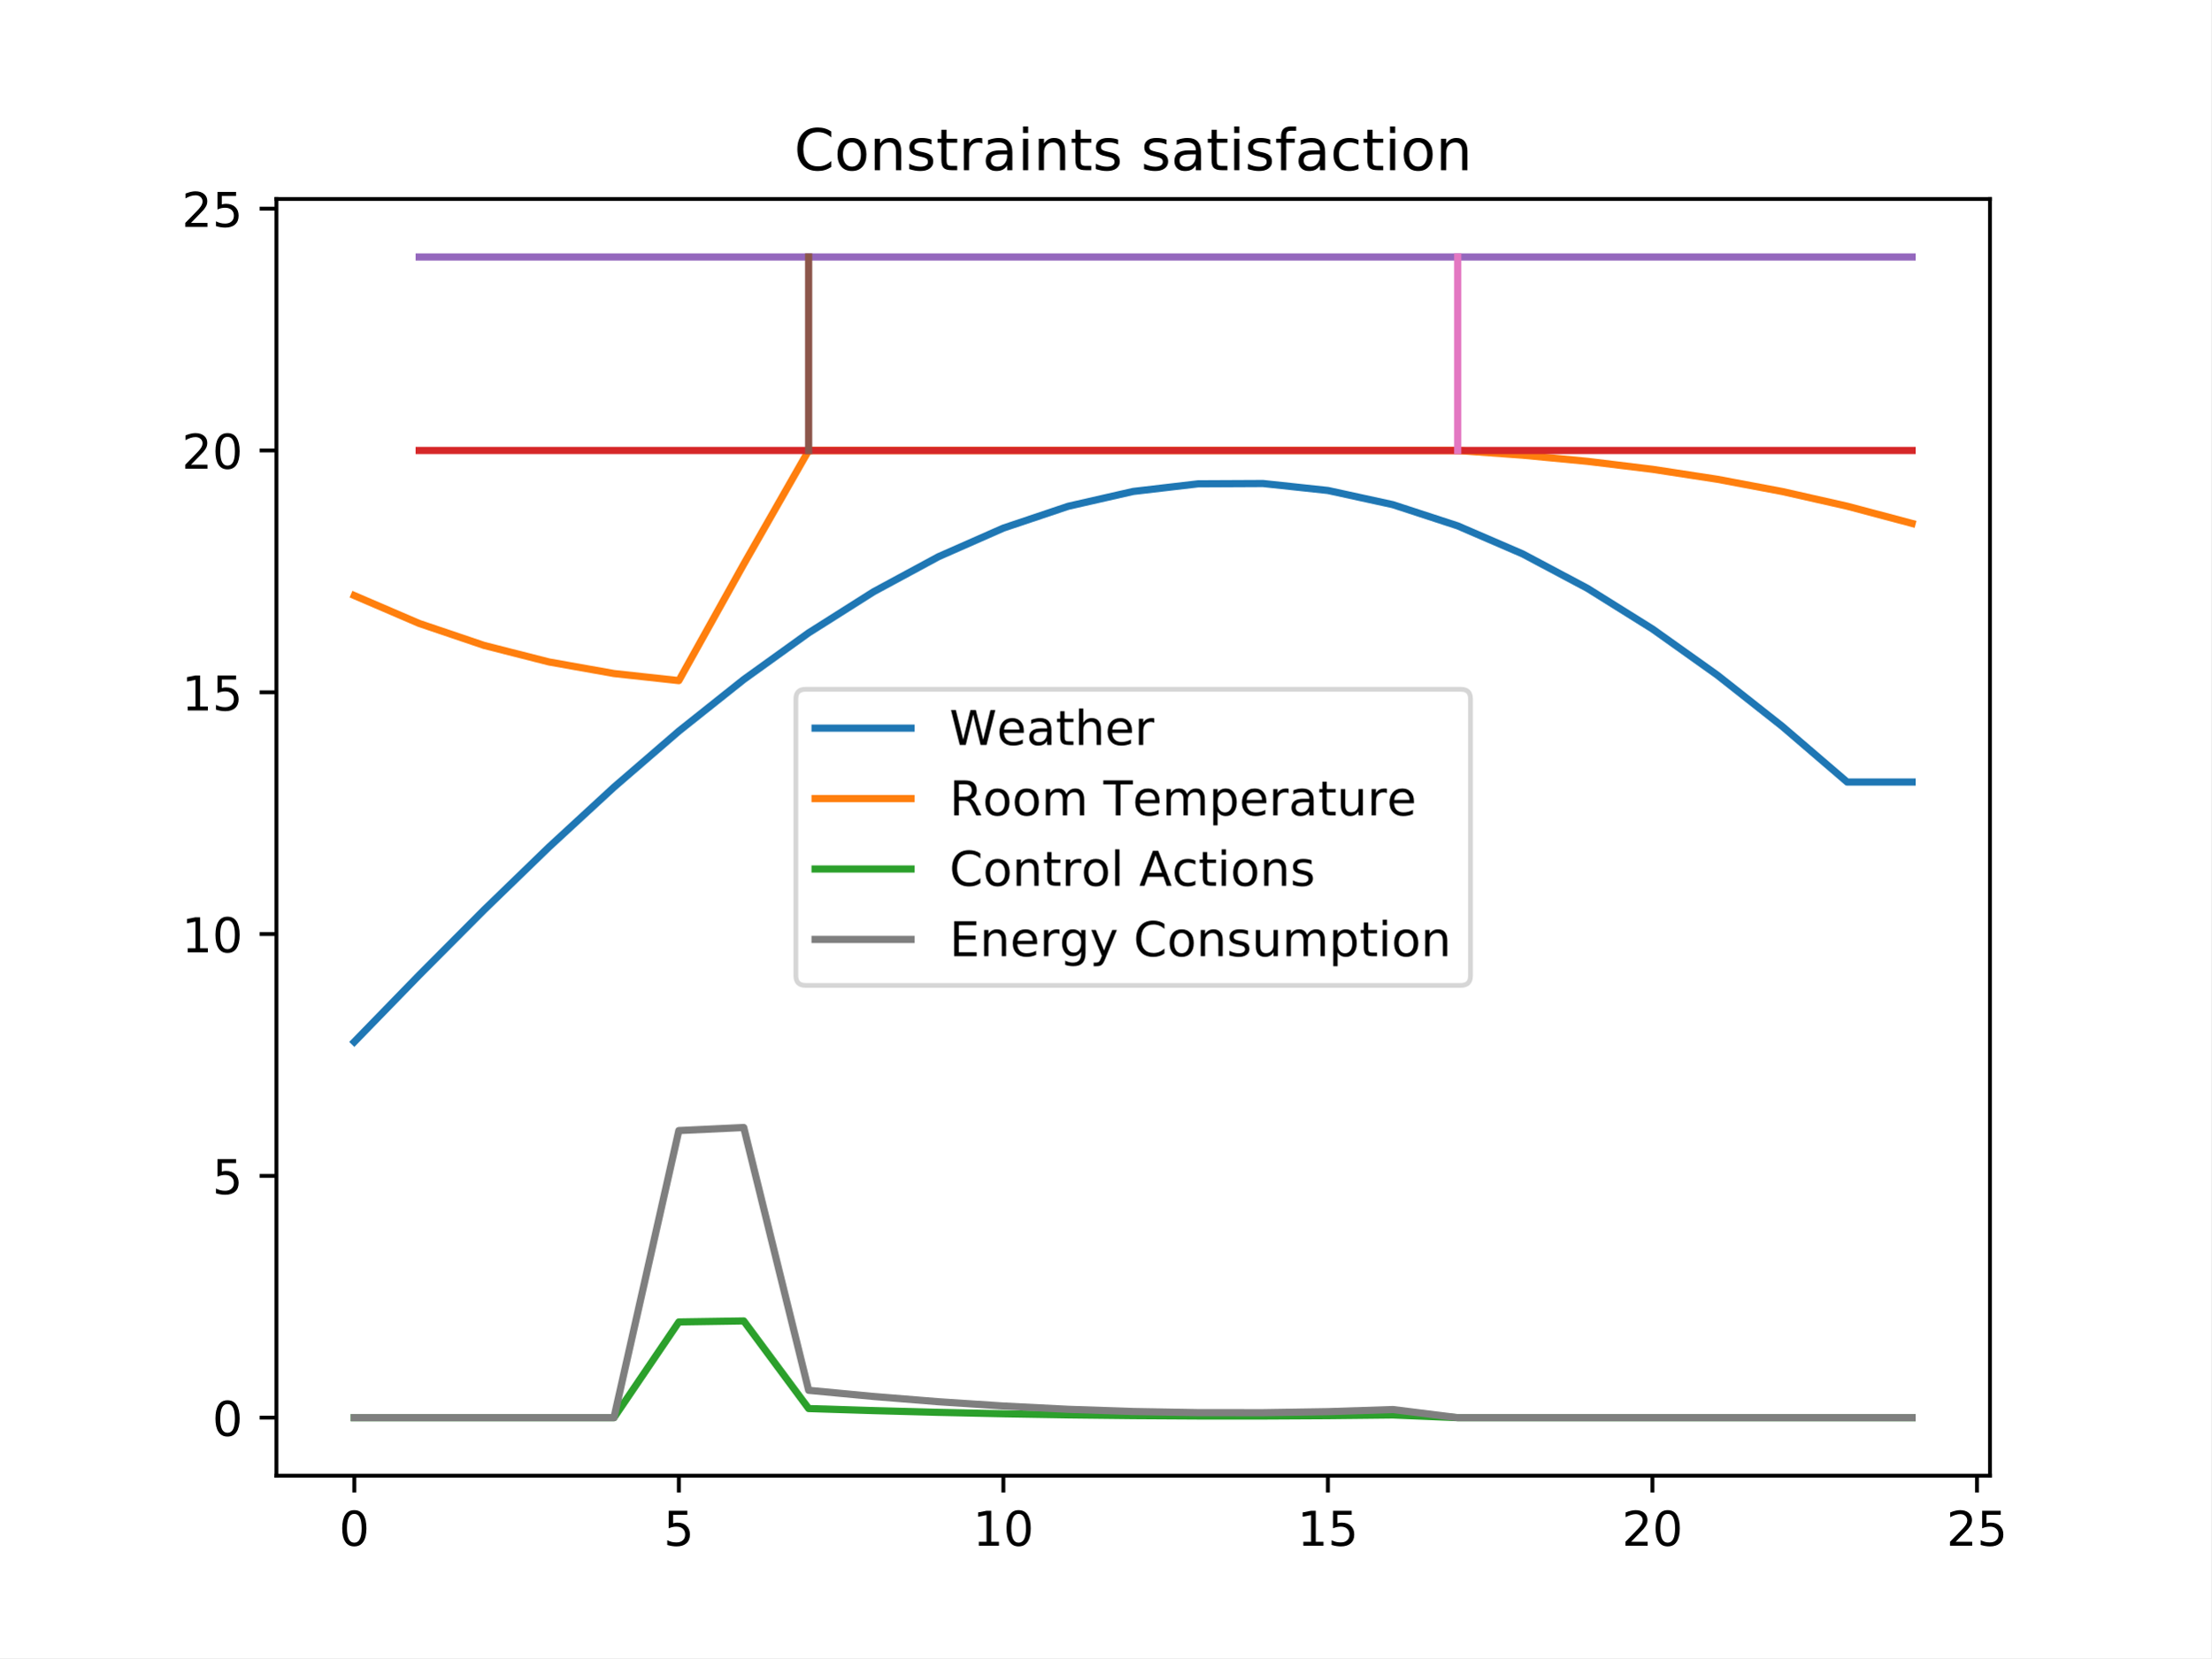
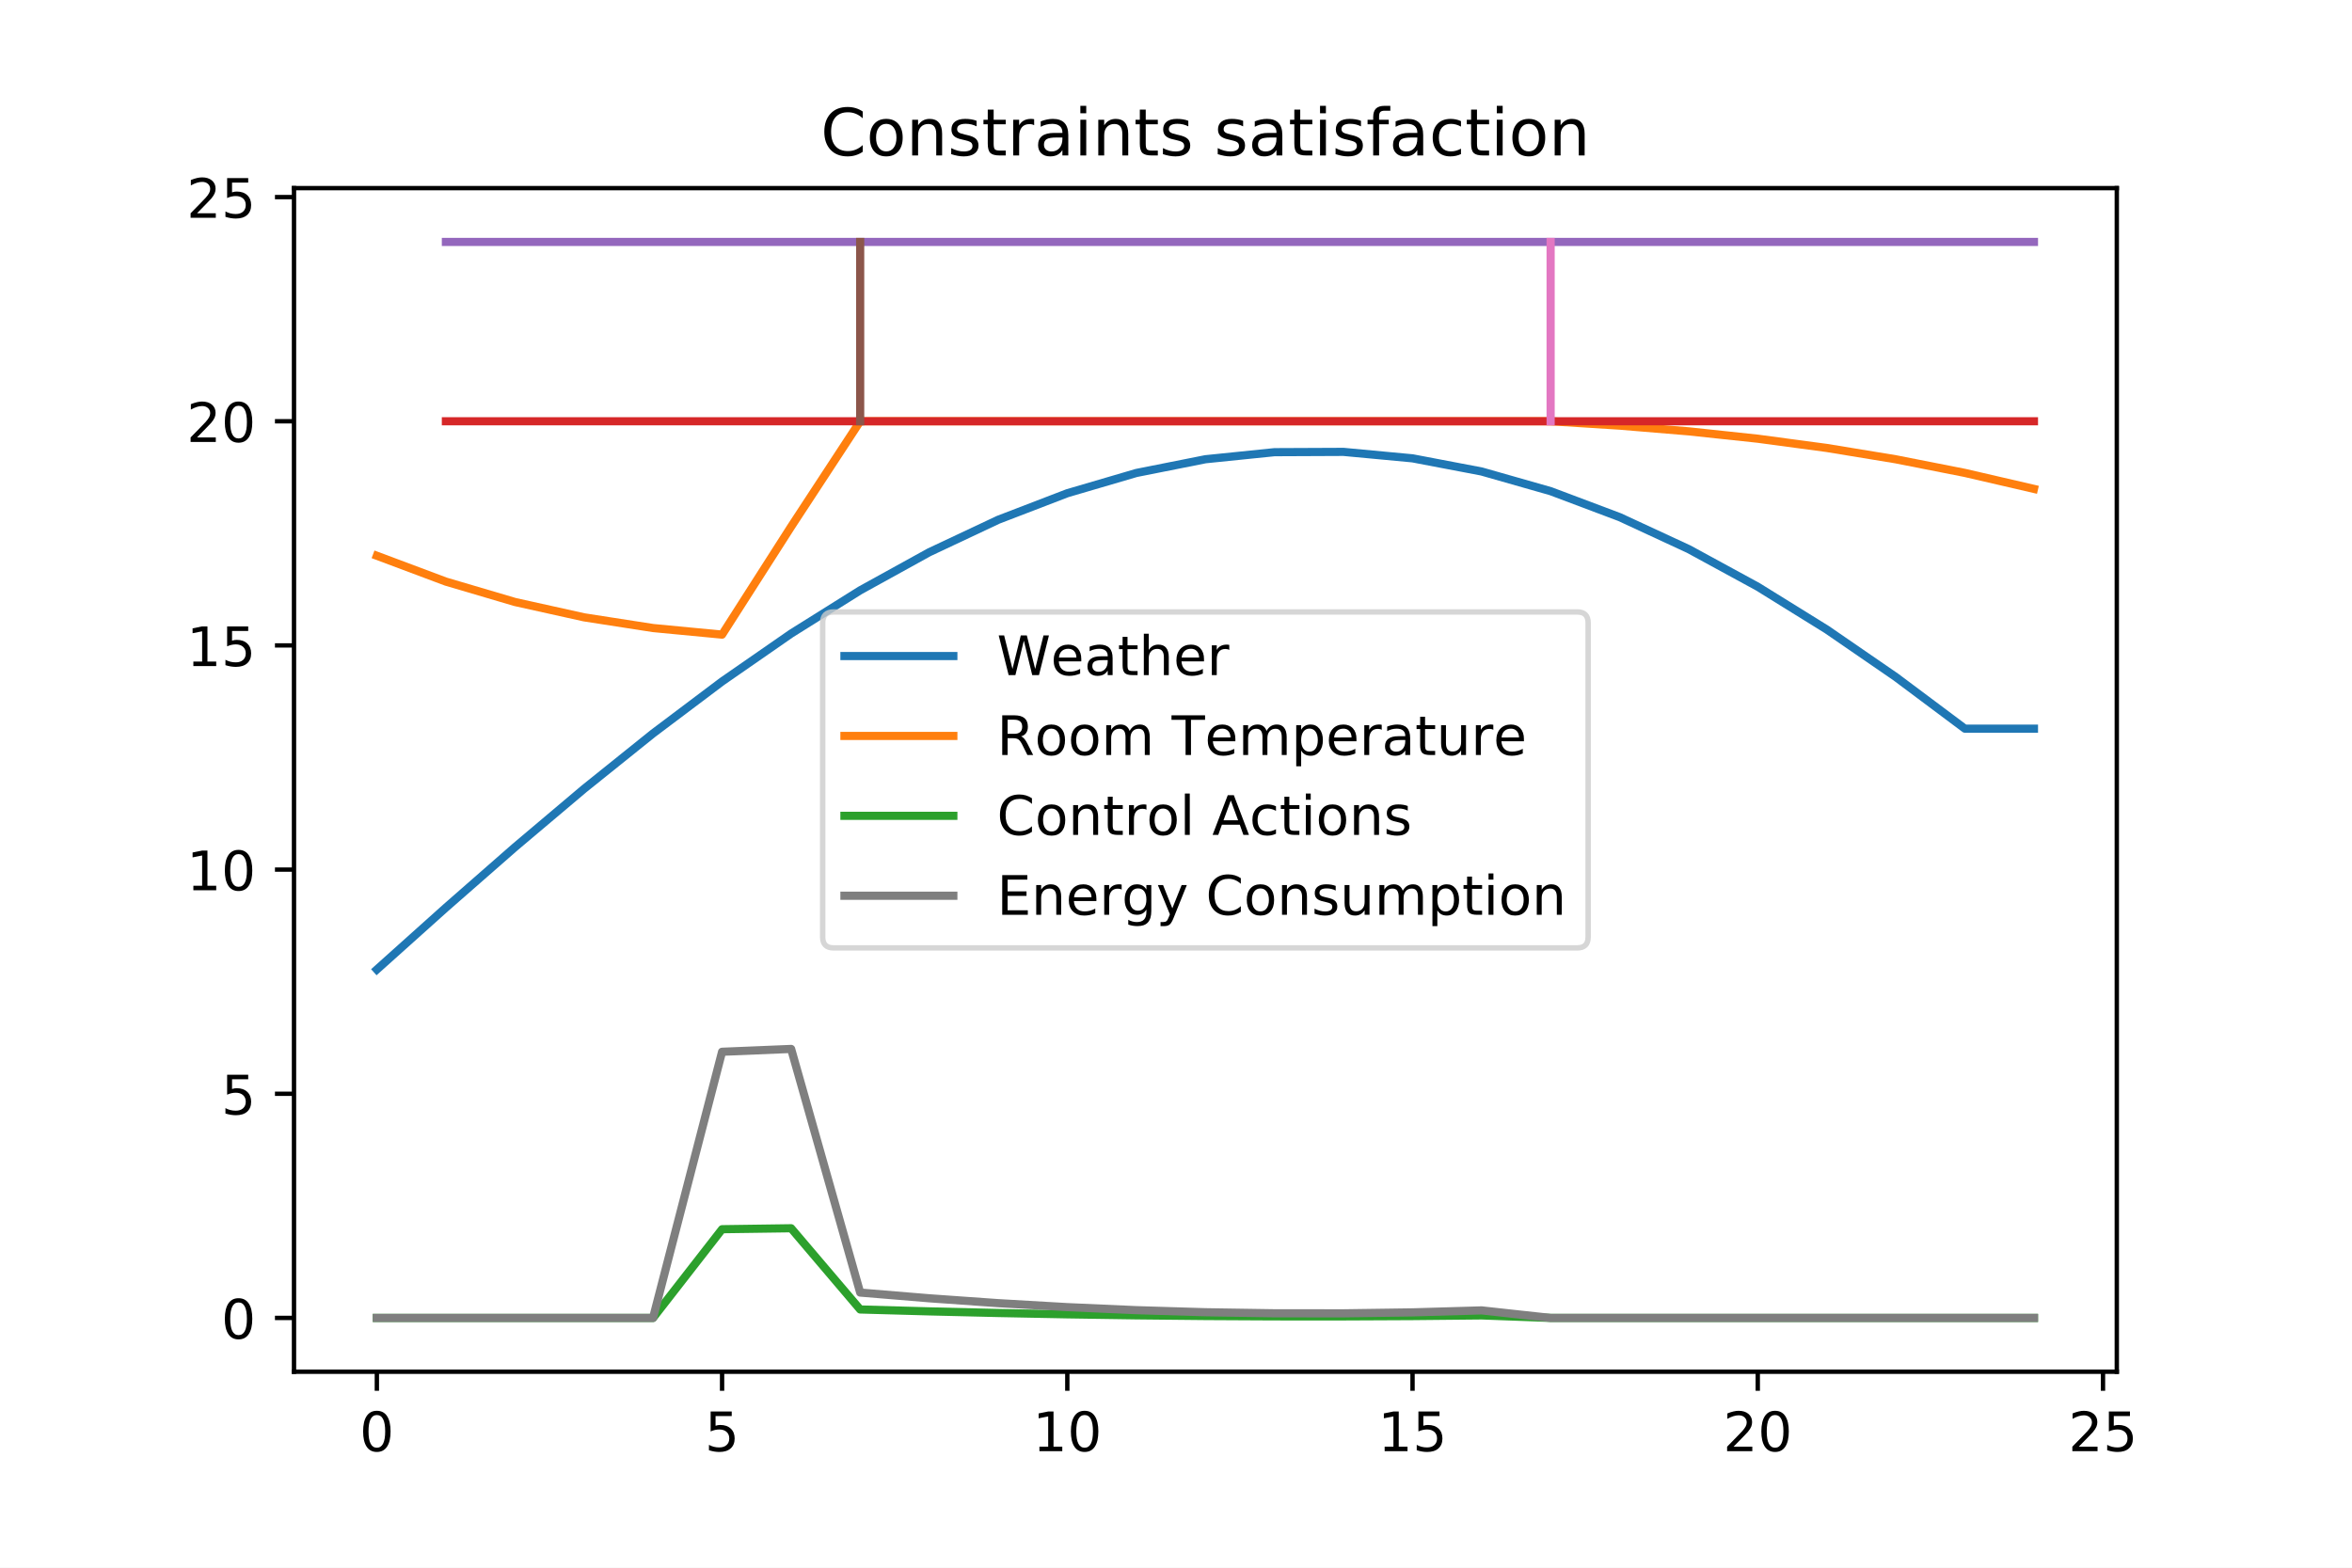
- <svg xmlns="http://www.w3.org/2000/svg" xmlns:xlink="http://www.w3.org/1999/xlink" height="345.6pt" version="1.1" viewBox="0 0 460.8 345.6" width="460.8pt">
+ <svg xmlns="http://www.w3.org/2000/svg" xmlns:xlink="http://www.w3.org/1999/xlink" height="288pt" version="1.1" viewBox="0 0 432 288" width="432pt">
  <defs>
    <style type="text/css">
*{stroke-linecap:butt;stroke-linejoin:round;}
  </style>
  </defs>
  <g id="figure_1">
    <g id="patch_1">
-       <path d="M 0 345.6  L 460.8 345.6  L 460.8 0  L 0 0  z " style="fill:#ffffff;" />
+       <path d="M 0 288  L 432 288  L 432 0  L 0 0  z " style="fill:#ffffff;" />
    </g>
    <g id="axes_1">
      <g id="patch_2">
-         <path d="M 57.6 307.584  L 414.72 307.584  L 414.72 41.472  L 57.6 41.472  z " style="fill:#ffffff;" />
+         <path d="M 54 252  L 388.8 252  L 388.8 34.56  L 54 34.56  z " style="fill:#ffffff;" />
      </g>
      <g id="matplotlib.axis_1">
        <g id="xtick_1">
          <g id="line2d_1">
            <defs>
-               <path d="M 0 0  L 0 3.5  " id="m9794a0716a" style="stroke:#000000;stroke-width:0.8;" />
-             </defs>
-             <g>
-               <use style="stroke:#000000;stroke-width:0.8;" x="73.833" xlink:href="#m9794a0716a" y="307.584" />
+               <path d="M 0 0  L 0 3.5  " id="meb1f74ac2b" style="stroke:#000000;stroke-width:0.8;" />
+             </defs>
+             <g>
+               <use style="stroke:#000000;stroke-width:0.8;" x="69.218" xlink:href="#meb1f74ac2b" y="252" />
            </g>
          </g>
          <g id="text_1">
            <defs>
              <path d="M 31.781 66.406  Q 24.172 66.406 20.328 58.906  Q 16.5 51.422 16.5 36.375  Q 16.5 21.391 20.328 13.891  Q 24.172 6.391 31.781 6.391  Q 39.453 6.391 43.281 13.891  Q 47.125 21.391 47.125 36.375  Q 47.125 51.422 43.281 58.906  Q 39.453 66.406 31.781 66.406  z M 31.781 74.219  Q 44.047 74.219 50.516 64.516  Q 56.984 54.828 56.984 36.375  Q 56.984 17.969 50.516 8.266  Q 44.047 -1.422 31.781 -1.422  Q 19.531 -1.422 13.062 8.266  Q 6.594 17.969 6.594 36.375  Q 6.594 54.828 13.062 64.516  Q 19.531 74.219 31.781 74.219  z " id="DejaVuSans-30" />
            </defs>
-             <g transform="translate(70.65148 322.1824)scale(0.1 -0.1)">
+             <g transform="translate(66.03693 266.5984)scale(0.1 -0.1)">
              <use xlink:href="#DejaVuSans-30" />
            </g>
          </g>
        </g>
        <g id="xtick_2">
          <g id="line2d_2">
            <g>
-               <use style="stroke:#000000;stroke-width:0.8;" x="141.469" xlink:href="#m9794a0716a" y="307.584" />
+               <use style="stroke:#000000;stroke-width:0.8;" x="132.627" xlink:href="#meb1f74ac2b" y="252" />
            </g>
          </g>
          <g id="text_2">
            <defs>
              <path d="M 10.797 72.906  L 49.516 72.906  L 49.516 64.594  L 19.828 64.594  L 19.828 46.734  Q 21.969 47.469 24.109 47.828  Q 26.266 48.188 28.422 48.188  Q 40.625 48.188 47.75 41.5  Q 54.891 34.812 54.891 23.391  Q 54.891 11.625 47.562 5.094  Q 40.234 -1.422 26.906 -1.422  Q 22.312 -1.422 17.547 -0.641  Q 12.797 0.141 7.719 1.703  L 7.719 11.625  Q 12.109 9.234 16.797 8.062  Q 21.484 6.891 26.703 6.891  Q 35.156 6.891 40.078 11.328  Q 45.016 15.766 45.016 23.391  Q 45.016 31 40.078 35.438  Q 35.156 39.891 26.703 39.891  Q 22.75 39.891 18.812 39.016  Q 14.891 38.141 10.797 36.281  z " id="DejaVuSans-35" />
            </defs>
-             <g transform="translate(138.2878 322.1824)scale(0.1 -0.1)">
+             <g transform="translate(129.446 266.5984)scale(0.1 -0.1)">
              <use xlink:href="#DejaVuSans-35" />
            </g>
          </g>
        </g>
        <g id="xtick_3">
          <g id="line2d_3">
            <g>
-               <use style="stroke:#000000;stroke-width:0.8;" x="209.105" xlink:href="#m9794a0716a" y="307.584" />
+               <use style="stroke:#000000;stroke-width:0.8;" x="196.036" xlink:href="#meb1f74ac2b" y="252" />
            </g>
          </g>
          <g id="text_3">
            <defs>
              <path d="M 12.406 8.297  L 28.516 8.297  L 28.516 63.922  L 10.984 60.406  L 10.984 69.391  L 28.422 72.906  L 38.281 72.906  L 38.281 8.297  L 54.391 8.297  L 54.391 0  L 12.406 0  z " id="DejaVuSans-31" />
            </defs>
-             <g transform="translate(202.743 322.1824)scale(0.1 -0.1)">
+             <g transform="translate(189.6739 266.5984)scale(0.1 -0.1)">
              <use xlink:href="#DejaVuSans-31" />
              <use x="63.623" xlink:href="#DejaVuSans-30" />
            </g>
          </g>
        </g>
        <g id="xtick_4">
          <g id="line2d_4">
            <g>
-               <use style="stroke:#000000;stroke-width:0.8;" x="276.742" xlink:href="#m9794a0716a" y="307.584" />
+               <use style="stroke:#000000;stroke-width:0.8;" x="259.445" xlink:href="#meb1f74ac2b" y="252" />
            </g>
          </g>
          <g id="text_4">
-             <g transform="translate(270.3793 322.1824)scale(0.1 -0.1)">
+             <g transform="translate(253.083 266.5984)scale(0.1 -0.1)">
              <use xlink:href="#DejaVuSans-31" />
              <use x="63.623" xlink:href="#DejaVuSans-35" />
            </g>
          </g>
        </g>
        <g id="xtick_5">
          <g id="line2d_5">
            <g>
-               <use style="stroke:#000000;stroke-width:0.8;" x="344.378" xlink:href="#m9794a0716a" y="307.584" />
+               <use style="stroke:#000000;stroke-width:0.8;" x="322.855" xlink:href="#meb1f74ac2b" y="252" />
            </g>
          </g>
          <g id="text_5">
            <defs>
              <path d="M 19.188 8.297  L 53.609 8.297  L 53.609 0  L 7.328 0  L 7.328 8.297  Q 12.938 14.109 22.625 23.891  Q 32.328 33.688 34.812 36.531  Q 39.547 41.844 41.422 45.531  Q 43.312 49.219 43.312 52.781  Q 43.312 58.594 39.234 62.25  Q 35.156 65.922 28.609 65.922  Q 23.969 65.922 18.812 64.312  Q 13.672 62.703 7.812 59.422  L 7.812 69.391  Q 13.766 71.781 18.938 73  Q 24.125 74.219 28.422 74.219  Q 39.75 74.219 46.484 68.547  Q 53.219 62.891 53.219 53.422  Q 53.219 48.922 51.531 44.891  Q 49.859 40.875 45.406 35.406  Q 44.188 33.984 37.641 27.219  Q 31.109 20.453 19.188 8.297  z " id="DejaVuSans-32" />
            </defs>
-             <g transform="translate(338.0157 322.1824)scale(0.1 -0.1)">
+             <g transform="translate(316.492 266.5984)scale(0.1 -0.1)">
              <use xlink:href="#DejaVuSans-32" />
              <use x="63.623" xlink:href="#DejaVuSans-30" />
            </g>
          </g>
        </g>
        <g id="xtick_6">
          <g id="line2d_6">
            <g>
-               <use style="stroke:#000000;stroke-width:0.8;" x="412.015" xlink:href="#m9794a0716a" y="307.584" />
+               <use style="stroke:#000000;stroke-width:0.8;" x="386.264" xlink:href="#meb1f74ac2b" y="252" />
            </g>
          </g>
          <g id="text_6">
-             <g transform="translate(405.652 322.1824)scale(0.1 -0.1)">
+             <g transform="translate(379.9011 266.5984)scale(0.1 -0.1)">
              <use xlink:href="#DejaVuSans-32" />
              <use x="63.623" xlink:href="#DejaVuSans-35" />
            </g>
          </g>
        </g>
      </g>
      <g id="matplotlib.axis_2">
        <g id="ytick_1">
          <g id="line2d_7">
            <defs>
-               <path d="M 0 0  L -3.5 0  " id="mfa81331c31" style="stroke:#000000;stroke-width:0.8;" />
-             </defs>
-             <g>
-               <use style="stroke:#000000;stroke-width:0.8;" x="57.6" xlink:href="#mfa81331c31" y="295.488" />
+               <path d="M 0 0  L -3.5 0  " id="mb7db3d2cb9" style="stroke:#000000;stroke-width:0.8;" />
+             </defs>
+             <g>
+               <use style="stroke:#000000;stroke-width:0.8;" x="54" xlink:href="#mb7db3d2cb9" y="242.116" />
            </g>
          </g>
          <g id="text_7">
-             <g transform="translate(44.2375 299.2872)scale(0.1 -0.1)">
+             <g transform="translate(40.6375 245.9156)scale(0.1 -0.1)">
              <use xlink:href="#DejaVuSans-30" />
            </g>
          </g>
        </g>
        <g id="ytick_2">
          <g id="line2d_8">
            <g>
-               <use style="stroke:#000000;stroke-width:0.8;" x="57.6" xlink:href="#mfa81331c31" y="245.088" />
+               <use style="stroke:#000000;stroke-width:0.8;" x="54" xlink:href="#mb7db3d2cb9" y="200.935" />
            </g>
          </g>
          <g id="text_8">
-             <g transform="translate(44.2375 248.8872)scale(0.1 -0.1)">
+             <g transform="translate(40.6375 204.7338)scale(0.1 -0.1)">
              <use xlink:href="#DejaVuSans-35" />
            </g>
          </g>
        </g>
        <g id="ytick_3">
          <g id="line2d_9">
            <g>
-               <use style="stroke:#000000;stroke-width:0.8;" x="57.6" xlink:href="#mfa81331c31" y="194.688" />
+               <use style="stroke:#000000;stroke-width:0.8;" x="54" xlink:href="#mb7db3d2cb9" y="159.753" />
            </g>
          </g>
          <g id="text_9">
-             <g transform="translate(37.875 198.4872)scale(0.1 -0.1)">
+             <g transform="translate(34.275 163.5519)scale(0.1 -0.1)">
              <use xlink:href="#DejaVuSans-31" />
              <use x="63.623" xlink:href="#DejaVuSans-30" />
            </g>
          </g>
        </g>
        <g id="ytick_4">
          <g id="line2d_10">
            <g>
-               <use style="stroke:#000000;stroke-width:0.8;" x="57.6" xlink:href="#mfa81331c31" y="144.288" />
+               <use style="stroke:#000000;stroke-width:0.8;" x="54" xlink:href="#mb7db3d2cb9" y="118.571" />
            </g>
          </g>
          <g id="text_10">
-             <g transform="translate(37.875 148.0872)scale(0.1 -0.1)">
+             <g transform="translate(34.275 122.3701)scale(0.1 -0.1)">
              <use xlink:href="#DejaVuSans-31" />
              <use x="63.623" xlink:href="#DejaVuSans-35" />
            </g>
          </g>
        </g>
        <g id="ytick_5">
          <g id="line2d_11">
            <g>
-               <use style="stroke:#000000;stroke-width:0.8;" x="57.6" xlink:href="#mfa81331c31" y="93.888" />
+               <use style="stroke:#000000;stroke-width:0.8;" x="54" xlink:href="#mb7db3d2cb9" y="77.389" />
            </g>
          </g>
          <g id="text_11">
-             <g transform="translate(37.875 97.68722)scale(0.1 -0.1)">
+             <g transform="translate(34.275 81.18831)scale(0.1 -0.1)">
              <use xlink:href="#DejaVuSans-32" />
              <use x="63.623" xlink:href="#DejaVuSans-30" />
            </g>
          </g>
        </g>
        <g id="ytick_6">
          <g id="line2d_12">
            <g>
-               <use style="stroke:#000000;stroke-width:0.8;" x="57.6" xlink:href="#mfa81331c31" y="43.488" />
+               <use style="stroke:#000000;stroke-width:0.8;" x="54" xlink:href="#mb7db3d2cb9" y="36.207" />
            </g>
          </g>
          <g id="text_12">
-             <g transform="translate(37.875 47.28722)scale(0.1 -0.1)">
+             <g transform="translate(34.275 40.00649)scale(0.1 -0.1)">
              <use xlink:href="#DejaVuSans-32" />
              <use x="63.623" xlink:href="#DejaVuSans-35" />
            </g>
          </g>
        </g>
      </g>
      <g id="line2d_13">
-         <path clip-path="url(#pb6dc1e7ce2)" d="M 73.833 217.153  L 87.36 203.238  L 100.887 189.649  L 114.415 176.544  L 127.942 164.077  L 141.469 152.392  L 154.996 141.626  L 168.524 131.904  L 182.051 123.34  L 195.578 116.033  L 209.105 110.068  L 222.633 105.515  L 236.16 102.427  L 249.687 100.84  L 263.215 100.773  L 276.742 102.225  L 290.269 105.181  L 303.796 109.606  L 317.324 115.448  L 330.851 122.639  L 344.378 131.095  L 357.905 140.719  L 371.433 151.397  L 384.96 163.005  L 398.487 163.005  " style="fill:none;stroke:#1f77b4;stroke-linecap:square;stroke-width:1.5;" />
+         <path clip-path="url(#p8eaee94bfe)" d="M 69.218 178.109  L 81.9 166.739  L 94.582 155.635  L 107.264 144.927  L 119.945 134.74  L 132.627 125.193  L 145.309 116.396  L 157.991 108.452  L 170.673 101.454  L 183.355 95.484  L 196.036 90.61  L 208.718 86.89  L 221.4 84.367  L 234.082 83.07  L 246.764 83.014  L 259.445 84.201  L 272.127 86.617  L 284.809 90.232  L 297.491 95.005  L 310.173 100.881  L 322.855 107.791  L 335.536 115.655  L 348.218 124.38  L 360.9 133.865  L 373.582 133.865  " style="fill:none;stroke:#1f77b4;stroke-linecap:square;stroke-width:1.5;" />
      </g>
      <g id="line2d_14">
-         <path clip-path="url(#pb6dc1e7ce2)" d="M 73.833 124.128  L 87.36 129.942  L 100.887 134.523  L 114.415 137.968  L 127.942 140.379  L 141.469 141.86  L 154.996 117.585  L 168.524 93.888  L 182.051 93.888  L 195.578 93.888  L 209.105 93.888  L 222.633 93.888  L 236.16 93.888  L 249.687 93.888  L 263.215 93.888  L 276.742 93.888  L 290.269 93.888  L 303.796 93.888  L 317.324 94.87  L 330.851 96.156  L 344.378 97.812  L 357.905 99.892  L 371.433 102.443  L 384.96 105.503  L 398.487 109.097  " style="fill:none;stroke:#ff7f0e;stroke-linecap:square;stroke-width:1.5;" />
+         <path clip-path="url(#p8eaee94bfe)" d="M 69.218 102.098  L 81.9 106.849  L 94.582 110.592  L 107.264 113.407  L 119.945 115.377  L 132.627 116.587  L 145.309 96.752  L 157.991 77.389  L 170.673 77.389  L 183.355 77.389  L 196.036 77.389  L 208.718 77.389  L 221.4 77.389  L 234.082 77.389  L 246.764 77.389  L 259.445 77.389  L 272.127 77.389  L 284.809 77.389  L 297.491 78.192  L 310.173 79.243  L 322.855 80.595  L 335.536 82.295  L 348.218 84.38  L 360.9 86.88  L 373.582 89.816  " style="fill:none;stroke:#ff7f0e;stroke-linecap:square;stroke-width:1.5;" />
      </g>
      <g id="line2d_15">
-         <path clip-path="url(#pb6dc1e7ce2)" d="M 73.833 295.488  L 87.36 295.488  L 100.887 295.488  L 114.415 295.488  L 127.942 295.488  L 141.469 275.541  L 154.996 275.328  L 168.524 293.587  L 182.051 294.015  L 195.578 294.381  L 209.105 294.679  L 222.633 294.907  L 236.16 295.061  L 249.687 295.14  L 263.215 295.144  L 276.742 295.071  L 290.269 294.923  L 303.796 295.488  L 317.324 295.488  L 330.851 295.488  L 344.378 295.488  L 357.905 295.488  L 371.433 295.488  L 384.96 295.488  L 398.487 295.488  " style="fill:none;stroke:#2ca02c;stroke-linecap:square;stroke-width:1.5;" />
+         <path clip-path="url(#p8eaee94bfe)" d="M 69.218 242.116  L 81.9 242.116  L 94.582 242.116  L 107.264 242.116  L 119.945 242.116  L 132.627 225.818  L 145.309 225.644  L 157.991 240.563  L 170.673 240.913  L 183.355 241.212  L 196.036 241.455  L 208.718 241.641  L 221.4 241.767  L 234.082 241.832  L 246.764 241.835  L 259.445 241.776  L 272.127 241.655  L 284.809 242.116  L 297.491 242.116  L 310.173 242.116  L 322.855 242.116  L 335.536 242.116  L 348.218 242.116  L 360.9 242.116  L 373.582 242.116  " style="fill:none;stroke:#2ca02c;stroke-linecap:square;stroke-width:1.5;" />
      </g>
      <g id="line2d_16">
-         <path clip-path="url(#pb6dc1e7ce2)" d="M 87.36 93.888  L 398.487 93.888  " style="fill:none;stroke:#d62728;stroke-linecap:square;stroke-width:1.5;" />
+         <path clip-path="url(#p8eaee94bfe)" d="M 81.9 77.389  L 373.582 77.389  " style="fill:none;stroke:#d62728;stroke-linecap:square;stroke-width:1.5;" />
      </g>
      <g id="line2d_17">
-         <path clip-path="url(#pb6dc1e7ce2)" d="M 87.36 53.568  L 398.487 53.568  " style="fill:none;stroke:#9467bd;stroke-linecap:square;stroke-width:1.5;" />
+         <path clip-path="url(#p8eaee94bfe)" d="M 81.9 44.444  L 373.582 44.444  " style="fill:none;stroke:#9467bd;stroke-linecap:square;stroke-width:1.5;" />
      </g>
      <g id="line2d_18">
-         <path clip-path="url(#pb6dc1e7ce2)" d="M 168.524 93.888  L 168.524 53.568  " style="fill:none;stroke:#8c564b;stroke-linecap:square;stroke-width:1.5;" />
+         <path clip-path="url(#p8eaee94bfe)" d="M 157.991 77.389  L 157.991 44.444  " style="fill:none;stroke:#8c564b;stroke-linecap:square;stroke-width:1.5;" />
      </g>
      <g id="line2d_19">
-         <path clip-path="url(#pb6dc1e7ce2)" d="M 303.796 93.888  L 303.796 53.568  " style="fill:none;stroke:#e377c2;stroke-linecap:square;stroke-width:1.5;" />
+         <path clip-path="url(#p8eaee94bfe)" d="M 284.809 77.389  L 284.809 44.444  " style="fill:none;stroke:#e377c2;stroke-linecap:square;stroke-width:1.5;" />
      </g>
      <g id="line2d_20">
-         <path clip-path="url(#pb6dc1e7ce2)" d="M 73.833 295.488  L 87.36 295.488  L 100.887 295.488  L 114.415 295.488  L 127.942 295.488  L 141.469 235.648  L 154.996 235.008  L 168.524 289.786  L 182.051 291.07  L 195.578 292.166  L 209.105 293.061  L 222.633 293.744  L 236.16 294.207  L 249.687 294.445  L 263.215 294.455  L 276.742 294.237  L 290.269 293.794  L 303.796 295.488  L 317.324 295.488  L 330.851 295.488  L 344.378 295.488  L 357.905 295.488  L 371.433 295.488  L 384.96 295.488  L 398.487 295.488  " style="fill:none;stroke:#7f7f7f;stroke-linecap:square;stroke-width:1.5;" />
+         <path clip-path="url(#p8eaee94bfe)" d="M 69.218 242.116  L 81.9 242.116  L 94.582 242.116  L 107.264 242.116  L 119.945 242.116  L 132.627 193.221  L 145.309 192.698  L 157.991 237.457  L 170.673 238.507  L 183.355 239.402  L 196.036 240.133  L 208.718 240.691  L 221.4 241.07  L 234.082 241.264  L 246.764 241.273  L 259.445 241.095  L 272.127 240.732  L 284.809 242.116  L 297.491 242.116  L 310.173 242.116  L 322.855 242.116  L 335.536 242.116  L 348.218 242.116  L 360.9 242.116  L 373.582 242.116  " style="fill:none;stroke:#7f7f7f;stroke-linecap:square;stroke-width:1.5;" />
      </g>
      <g id="patch_3">
-         <path d="M 57.6 307.584  L 57.6 41.472  " style="fill:none;stroke:#000000;stroke-linecap:square;stroke-linejoin:miter;stroke-width:0.8;" />
+         <path d="M 54 252  L 54 34.56  " style="fill:none;stroke:#000000;stroke-linecap:square;stroke-linejoin:miter;stroke-width:0.8;" />
      </g>
      <g id="patch_4">
-         <path d="M 414.72 307.584  L 414.72 41.472  " style="fill:none;stroke:#000000;stroke-linecap:square;stroke-linejoin:miter;stroke-width:0.8;" />
+         <path d="M 388.8 252  L 388.8 34.56  " style="fill:none;stroke:#000000;stroke-linecap:square;stroke-linejoin:miter;stroke-width:0.8;" />
      </g>
      <g id="patch_5">
-         <path d="M 57.6 307.584  L 414.72 307.584  " style="fill:none;stroke:#000000;stroke-linecap:square;stroke-linejoin:miter;stroke-width:0.8;" />
+         <path d="M 54 252  L 388.8 252  " style="fill:none;stroke:#000000;stroke-linecap:square;stroke-linejoin:miter;stroke-width:0.8;" />
      </g>
      <g id="patch_6">
-         <path d="M 57.6 41.472  L 414.72 41.472  " style="fill:none;stroke:#000000;stroke-linecap:square;stroke-linejoin:miter;stroke-width:0.8;" />
+         <path d="M 54 34.56  L 388.8 34.56  " style="fill:none;stroke:#000000;stroke-linecap:square;stroke-linejoin:miter;stroke-width:0.8;" />
      </g>
      <g id="text_13">
        <defs>
          <path d="M 64.406 67.281  L 64.406 56.891  Q 59.422 61.531 53.781 63.812  Q 48.141 66.109 41.797 66.109  Q 29.297 66.109 22.656 58.469  Q 16.016 50.828 16.016 36.375  Q 16.016 21.969 22.656 14.328  Q 29.297 6.688 41.797 6.688  Q 48.141 6.688 53.781 8.984  Q 59.422 11.281 64.406 15.922  L 64.406 5.609  Q 59.234 2.094 53.438 0.328  Q 47.656 -1.422 41.219 -1.422  Q 24.656 -1.422 15.125 8.703  Q 5.609 18.844 5.609 36.375  Q 5.609 53.953 15.125 64.078  Q 24.656 74.219 41.219 74.219  Q 47.75 74.219 53.531 72.484  Q 59.328 70.75 64.406 67.281  z " id="DejaVuSans-43" />
          <path d="M 30.609 48.391  Q 23.391 48.391 19.188 42.75  Q 14.984 37.109 14.984 27.297  Q 14.984 17.484 19.156 11.844  Q 23.344 6.203 30.609 6.203  Q 37.797 6.203 41.984 11.859  Q 46.188 17.531 46.188 27.297  Q 46.188 37.016 41.984 42.703  Q 37.797 48.391 30.609 48.391  z M 30.609 56  Q 42.328 56 49.016 48.375  Q 55.719 40.766 55.719 27.297  Q 55.719 13.875 49.016 6.219  Q 42.328 -1.422 30.609 -1.422  Q 18.844 -1.422 12.172 6.219  Q 5.516 13.875 5.516 27.297  Q 5.516 40.766 12.172 48.375  Q 18.844 56 30.609 56  z " id="DejaVuSans-6f" />
          <path d="M 54.891 33.016  L 54.891 0  L 45.906 0  L 45.906 32.719  Q 45.906 40.484 42.875 44.328  Q 39.844 48.188 33.797 48.188  Q 26.516 48.188 22.312 43.547  Q 18.109 38.922 18.109 30.906  L 18.109 0  L 9.078 0  L 9.078 54.688  L 18.109 54.688  L 18.109 46.188  Q 21.344 51.125 25.703 53.562  Q 30.078 56 35.797 56  Q 45.219 56 50.047 50.172  Q 54.891 44.344 54.891 33.016  z " id="DejaVuSans-6e" />
          <path d="M 44.281 53.078  L 44.281 44.578  Q 40.484 46.531 36.375 47.5  Q 32.281 48.484 27.875 48.484  Q 21.188 48.484 17.844 46.438  Q 14.5 44.391 14.5 40.281  Q 14.5 37.156 16.891 35.375  Q 19.281 33.594 26.516 31.984  L 29.594 31.297  Q 39.156 29.25 43.188 25.516  Q 47.219 21.781 47.219 15.094  Q 47.219 7.469 41.188 3.016  Q 35.156 -1.422 24.609 -1.422  Q 20.219 -1.422 15.453 -0.562  Q 10.688 0.297 5.422 2  L 5.422 11.281  Q 10.406 8.688 15.234 7.391  Q 20.062 6.109 24.812 6.109  Q 31.156 6.109 34.562 8.281  Q 37.984 10.453 37.984 14.406  Q 37.984 18.062 35.516 20.016  Q 33.062 21.969 24.703 23.781  L 21.578 24.516  Q 13.234 26.266 9.516 29.906  Q 5.812 33.547 5.812 39.891  Q 5.812 47.609 11.281 51.797  Q 16.75 56 26.812 56  Q 31.781 56 36.172 55.266  Q 40.578 54.547 44.281 53.078  z " id="DejaVuSans-73" />
          <path d="M 18.312 70.219  L 18.312 54.688  L 36.812 54.688  L 36.812 47.703  L 18.312 47.703  L 18.312 18.016  Q 18.312 11.328 20.141 9.422  Q 21.969 7.516 27.594 7.516  L 36.812 7.516  L 36.812 0  L 27.594 0  Q 17.188 0 13.234 3.875  Q 9.281 7.766 9.281 18.016  L 9.281 47.703  L 2.688 47.703  L 2.688 54.688  L 9.281 54.688  L 9.281 70.219  z " id="DejaVuSans-74" />
          <path d="M 41.109 46.297  Q 39.594 47.172 37.812 47.578  Q 36.031 48 33.891 48  Q 26.266 48 22.188 43.047  Q 18.109 38.094 18.109 28.812  L 18.109 0  L 9.078 0  L 9.078 54.688  L 18.109 54.688  L 18.109 46.188  Q 20.953 51.172 25.484 53.578  Q 30.031 56 36.531 56  Q 37.453 56 38.578 55.875  Q 39.703 55.766 41.062 55.516  z " id="DejaVuSans-72" />
          <path d="M 34.281 27.484  Q 23.391 27.484 19.188 25  Q 14.984 22.516 14.984 16.5  Q 14.984 11.719 18.141 8.906  Q 21.297 6.109 26.703 6.109  Q 34.188 6.109 38.703 11.406  Q 43.219 16.703 43.219 25.484  L 43.219 27.484  z M 52.203 31.203  L 52.203 0  L 43.219 0  L 43.219 8.297  Q 40.141 3.328 35.547 0.953  Q 30.953 -1.422 24.312 -1.422  Q 15.922 -1.422 10.953 3.297  Q 6 8.016 6 15.922  Q 6 25.141 12.172 29.828  Q 18.359 34.516 30.609 34.516  L 43.219 34.516  L 43.219 35.406  Q 43.219 41.609 39.141 45  Q 35.062 48.391 27.688 48.391  Q 23 48.391 18.547 47.266  Q 14.109 46.141 10.016 43.891  L 10.016 52.203  Q 14.938 54.109 19.578 55.047  Q 24.219 56 28.609 56  Q 40.484 56 46.344 49.844  Q 52.203 43.703 52.203 31.203  z " id="DejaVuSans-61" />
          <path d="M 9.422 54.688  L 18.406 54.688  L 18.406 0  L 9.422 0  z M 9.422 75.984  L 18.406 75.984  L 18.406 64.594  L 9.422 64.594  z " id="DejaVuSans-69" />
          <path id="DejaVuSans-20" />
          <path d="M 37.109 75.984  L 37.109 68.5  L 28.516 68.5  Q 23.688 68.5 21.797 66.547  Q 19.922 64.594 19.922 59.516  L 19.922 54.688  L 34.719 54.688  L 34.719 47.703  L 19.922 47.703  L 19.922 0  L 10.891 0  L 10.891 47.703  L 2.297 47.703  L 2.297 54.688  L 10.891 54.688  L 10.891 58.5  Q 10.891 67.625 15.141 71.797  Q 19.391 75.984 28.609 75.984  z " id="DejaVuSans-66" />
          <path d="M 48.781 52.594  L 48.781 44.188  Q 44.969 46.297 41.141 47.344  Q 37.312 48.391 33.406 48.391  Q 24.656 48.391 19.812 42.844  Q 14.984 37.312 14.984 27.297  Q 14.984 17.281 19.812 11.734  Q 24.656 6.203 33.406 6.203  Q 37.312 6.203 41.141 7.25  Q 44.969 8.297 48.781 10.406  L 48.781 2.094  Q 45.016 0.344 40.984 -0.531  Q 36.969 -1.422 32.422 -1.422  Q 20.062 -1.422 12.781 6.344  Q 5.516 14.109 5.516 27.297  Q 5.516 40.672 12.859 48.328  Q 20.219 56 33.016 56  Q 37.156 56 41.109 55.141  Q 45.062 54.297 48.781 52.594  z " id="DejaVuSans-63" />
        </defs>
-         <g transform="translate(165.4931 35.472)scale(0.12 -0.12)">
+         <g transform="translate(150.7331 28.56)scale(0.12 -0.12)">
          <use xlink:href="#DejaVuSans-43" />
          <use x="69.824" xlink:href="#DejaVuSans-6f" />
          <use x="131.006" xlink:href="#DejaVuSans-6e" />
          <use x="194.385" xlink:href="#DejaVuSans-73" />
          <use x="246.484" xlink:href="#DejaVuSans-74" />
          <use x="285.693" xlink:href="#DejaVuSans-72" />
          <use x="326.807" xlink:href="#DejaVuSans-61" />
          <use x="388.086" xlink:href="#DejaVuSans-69" />
          <use x="415.869" xlink:href="#DejaVuSans-6e" />
          <use x="479.248" xlink:href="#DejaVuSans-74" />
          <use x="518.457" xlink:href="#DejaVuSans-73" />
          <use x="570.557" xlink:href="#DejaVuSans-20" />
          <use x="602.344" xlink:href="#DejaVuSans-73" />
          <use x="654.443" xlink:href="#DejaVuSans-61" />
          <use x="715.723" xlink:href="#DejaVuSans-74" />
          <use x="754.932" xlink:href="#DejaVuSans-69" />
          <use x="782.715" xlink:href="#DejaVuSans-73" />
          <use x="834.814" xlink:href="#DejaVuSans-66" />
          <use x="870.02" xlink:href="#DejaVuSans-61" />
          <use x="931.299" xlink:href="#DejaVuSans-63" />
          <use x="986.279" xlink:href="#DejaVuSans-74" />
          <use x="1025.488" xlink:href="#DejaVuSans-69" />
          <use x="1053.271" xlink:href="#DejaVuSans-6f" />
          <use x="1114.453" xlink:href="#DejaVuSans-6e" />
        </g>
      </g>
      <g id="legend_1">
        <g id="patch_7">
-           <path d="M 167.863 205.384  L 304.457 205.384  Q 306.457 205.384 306.457 203.384  L 306.457 145.672  Q 306.457 143.672 304.457 143.672  L 167.863 143.672  Q 165.863 143.672 165.863 145.672  L 165.863 203.384  Q 165.863 205.384 167.863 205.384  z " style="fill:#ffffff;opacity:0.8;stroke:#cccccc;stroke-linejoin:miter;" />
+           <path d="M 153.103 174.136  L 289.697 174.136  Q 291.697 174.136 291.697 172.136  L 291.697 114.424  Q 291.697 112.424 289.697 112.424  L 153.103 112.424  Q 151.103 112.424 151.103 114.424  L 151.103 172.136  Q 151.103 174.136 153.103 174.136  z " style="fill:#ffffff;opacity:0.8;stroke:#cccccc;stroke-linejoin:miter;" />
        </g>
        <g id="line2d_21">
-           <path d="M 169.863 151.77  L 189.863 151.77  " style="fill:none;stroke:#1f77b4;stroke-linecap:square;stroke-width:1.5;" />
+           <path d="M 155.103 120.522  L 175.103 120.522  " style="fill:none;stroke:#1f77b4;stroke-linecap:square;stroke-width:1.5;" />
        </g>
        <g id="line2d_22" />
        <g id="text_14">
          <defs>
            <path d="M 3.328 72.906  L 13.281 72.906  L 28.609 11.281  L 43.891 72.906  L 54.984 72.906  L 70.312 11.281  L 85.594 72.906  L 95.609 72.906  L 77.297 0  L 64.891 0  L 49.516 63.281  L 33.984 0  L 21.578 0  z " id="DejaVuSans-57" />
            <path d="M 56.203 29.594  L 56.203 25.203  L 14.891 25.203  Q 15.484 15.922 20.484 11.062  Q 25.484 6.203 34.422 6.203  Q 39.594 6.203 44.453 7.469  Q 49.312 8.734 54.109 11.281  L 54.109 2.781  Q 49.266 0.734 44.188 -0.344  Q 39.109 -1.422 33.891 -1.422  Q 20.797 -1.422 13.156 6.188  Q 5.516 13.812 5.516 26.812  Q 5.516 40.234 12.766 48.109  Q 20.016 56 32.328 56  Q 43.359 56 49.781 48.891  Q 56.203 41.797 56.203 29.594  z M 47.219 32.234  Q 47.125 39.594 43.094 43.984  Q 39.062 48.391 32.422 48.391  Q 24.906 48.391 20.391 44.141  Q 15.875 39.891 15.188 32.172  z " id="DejaVuSans-65" />
            <path d="M 54.891 33.016  L 54.891 0  L 45.906 0  L 45.906 32.719  Q 45.906 40.484 42.875 44.328  Q 39.844 48.188 33.797 48.188  Q 26.516 48.188 22.312 43.547  Q 18.109 38.922 18.109 30.906  L 18.109 0  L 9.078 0  L 9.078 75.984  L 18.109 75.984  L 18.109 46.188  Q 21.344 51.125 25.703 53.562  Q 30.078 56 35.797 56  Q 45.219 56 50.047 50.172  Q 54.891 44.344 54.891 33.016  z " id="DejaVuSans-68" />
          </defs>
-           <g transform="translate(197.8631 155.2702)scale(0.1 -0.1)">
+           <g transform="translate(183.1031 124.0222)scale(0.1 -0.1)">
            <use xlink:href="#DejaVuSans-57" />
            <use x="98.799" xlink:href="#DejaVuSans-65" />
            <use x="160.322" xlink:href="#DejaVuSans-61" />
            <use x="221.602" xlink:href="#DejaVuSans-74" />
            <use x="260.811" xlink:href="#DejaVuSans-68" />
            <use x="324.189" xlink:href="#DejaVuSans-65" />
            <use x="385.713" xlink:href="#DejaVuSans-72" />
          </g>
        </g>
        <g id="line2d_23">
-           <path d="M 169.863 166.448  L 189.863 166.448  " style="fill:none;stroke:#ff7f0e;stroke-linecap:square;stroke-width:1.5;" />
+           <path d="M 155.103 135.2  L 175.103 135.2  " style="fill:none;stroke:#ff7f0e;stroke-linecap:square;stroke-width:1.5;" />
        </g>
        <g id="line2d_24" />
        <g id="text_15">
          <defs>
            <path d="M 44.391 34.188  Q 47.562 33.109 50.562 29.594  Q 53.562 26.078 56.594 19.922  L 66.609 0  L 56 0  L 46.688 18.703  Q 43.062 26.031 39.672 28.422  Q 36.281 30.812 30.422 30.812  L 19.672 30.812  L 19.672 0  L 9.812 0  L 9.812 72.906  L 32.078 72.906  Q 44.578 72.906 50.734 67.672  Q 56.891 62.453 56.891 51.906  Q 56.891 45.016 53.688 40.469  Q 50.484 35.938 44.391 34.188  z M 19.672 64.797  L 19.672 38.922  L 32.078 38.922  Q 39.203 38.922 42.844 42.219  Q 46.484 45.516 46.484 51.906  Q 46.484 58.297 42.844 61.547  Q 39.203 64.797 32.078 64.797  z " id="DejaVuSans-52" />
            <path d="M 52 44.188  Q 55.375 50.25 60.062 53.125  Q 64.75 56 71.094 56  Q 79.641 56 84.281 50.016  Q 88.922 44.047 88.922 33.016  L 88.922 0  L 79.891 0  L 79.891 32.719  Q 79.891 40.578 77.094 44.375  Q 74.312 48.188 68.609 48.188  Q 61.625 48.188 57.562 43.547  Q 53.516 38.922 53.516 30.906  L 53.516 0  L 44.484 0  L 44.484 32.719  Q 44.484 40.625 41.703 44.406  Q 38.922 48.188 33.109 48.188  Q 26.219 48.188 22.156 43.531  Q 18.109 38.875 18.109 30.906  L 18.109 0  L 9.078 0  L 9.078 54.688  L 18.109 54.688  L 18.109 46.188  Q 21.188 51.219 25.484 53.609  Q 29.781 56 35.688 56  Q 41.656 56 45.828 52.969  Q 50 49.953 52 44.188  z " id="DejaVuSans-6d" />
            <path d="M -0.297 72.906  L 61.375 72.906  L 61.375 64.594  L 35.5 64.594  L 35.5 0  L 25.594 0  L 25.594 64.594  L -0.297 64.594  z " id="DejaVuSans-54" />
            <path d="M 18.109 8.203  L 18.109 -20.797  L 9.078 -20.797  L 9.078 54.688  L 18.109 54.688  L 18.109 46.391  Q 20.953 51.266 25.266 53.625  Q 29.594 56 35.594 56  Q 45.562 56 51.781 48.094  Q 58.016 40.188 58.016 27.297  Q 58.016 14.406 51.781 6.484  Q 45.562 -1.422 35.594 -1.422  Q 29.594 -1.422 25.266 0.953  Q 20.953 3.328 18.109 8.203  z M 48.688 27.297  Q 48.688 37.203 44.609 42.844  Q 40.531 48.484 33.406 48.484  Q 26.266 48.484 22.188 42.844  Q 18.109 37.203 18.109 27.297  Q 18.109 17.391 22.188 11.75  Q 26.266 6.109 33.406 6.109  Q 40.531 6.109 44.609 11.75  Q 48.688 17.391 48.688 27.297  z " id="DejaVuSans-70" />
            <path d="M 8.5 21.578  L 8.5 54.688  L 17.484 54.688  L 17.484 21.922  Q 17.484 14.156 20.5 10.266  Q 23.531 6.391 29.594 6.391  Q 36.859 6.391 41.078 11.031  Q 45.312 15.672 45.312 23.688  L 45.312 54.688  L 54.297 54.688  L 54.297 0  L 45.312 0  L 45.312 8.406  Q 42.047 3.422 37.719 1  Q 33.406 -1.422 27.688 -1.422  Q 18.266 -1.422 13.375 4.438  Q 8.5 10.297 8.5 21.578  z M 31.109 56  z " id="DejaVuSans-75" />
          </defs>
-           <g transform="translate(197.8631 169.9483)scale(0.1 -0.1)">
+           <g transform="translate(183.1031 138.7003)scale(0.1 -0.1)">
            <use xlink:href="#DejaVuSans-52" />
            <use x="69.42" xlink:href="#DejaVuSans-6f" />
            <use x="130.602" xlink:href="#DejaVuSans-6f" />
            <use x="191.783" xlink:href="#DejaVuSans-6d" />
            <use x="289.195" xlink:href="#DejaVuSans-20" />
            <use x="320.982" xlink:href="#DejaVuSans-54" />
            <use x="381.801" xlink:href="#DejaVuSans-65" />
            <use x="443.324" xlink:href="#DejaVuSans-6d" />
            <use x="540.736" xlink:href="#DejaVuSans-70" />
            <use x="604.213" xlink:href="#DejaVuSans-65" />
            <use x="665.736" xlink:href="#DejaVuSans-72" />
            <use x="706.85" xlink:href="#DejaVuSans-61" />
            <use x="768.129" xlink:href="#DejaVuSans-74" />
            <use x="807.338" xlink:href="#DejaVuSans-75" />
            <use x="870.717" xlink:href="#DejaVuSans-72" />
            <use x="911.799" xlink:href="#DejaVuSans-65" />
          </g>
        </g>
        <g id="line2d_25">
-           <path d="M 169.863 181.126  L 189.863 181.126  " style="fill:none;stroke:#2ca02c;stroke-linecap:square;stroke-width:1.5;" />
+           <path d="M 155.103 149.878  L 175.103 149.878  " style="fill:none;stroke:#2ca02c;stroke-linecap:square;stroke-width:1.5;" />
        </g>
        <g id="line2d_26" />
        <g id="text_16">
          <defs>
            <path d="M 9.422 75.984  L 18.406 75.984  L 18.406 0  L 9.422 0  z " id="DejaVuSans-6c" />
            <path d="M 34.188 63.188  L 20.797 26.906  L 47.609 26.906  z M 28.609 72.906  L 39.797 72.906  L 67.578 0  L 57.328 0  L 50.688 18.703  L 17.828 18.703  L 11.188 0  L 0.781 0  z " id="DejaVuSans-41" />
          </defs>
-           <g transform="translate(197.8631 184.6264)scale(0.1 -0.1)">
+           <g transform="translate(183.1031 153.3784)scale(0.1 -0.1)">
            <use xlink:href="#DejaVuSans-43" />
            <use x="69.824" xlink:href="#DejaVuSans-6f" />
            <use x="131.006" xlink:href="#DejaVuSans-6e" />
            <use x="194.385" xlink:href="#DejaVuSans-74" />
            <use x="233.594" xlink:href="#DejaVuSans-72" />
            <use x="274.676" xlink:href="#DejaVuSans-6f" />
            <use x="335.857" xlink:href="#DejaVuSans-6c" />
            <use x="363.641" xlink:href="#DejaVuSans-20" />
            <use x="395.428" xlink:href="#DejaVuSans-41" />
            <use x="463.82" xlink:href="#DejaVuSans-63" />
            <use x="518.801" xlink:href="#DejaVuSans-74" />
            <use x="558.01" xlink:href="#DejaVuSans-69" />
            <use x="585.793" xlink:href="#DejaVuSans-6f" />
            <use x="646.975" xlink:href="#DejaVuSans-6e" />
            <use x="710.354" xlink:href="#DejaVuSans-73" />
          </g>
        </g>
        <g id="line2d_27">
-           <path d="M 169.863 195.805  L 189.863 195.805  " style="fill:none;stroke:#7f7f7f;stroke-linecap:square;stroke-width:1.5;" />
+           <path d="M 155.103 164.557  L 175.103 164.557  " style="fill:none;stroke:#7f7f7f;stroke-linecap:square;stroke-width:1.5;" />
        </g>
        <g id="line2d_28" />
        <g id="text_17">
          <defs>
            <path d="M 9.812 72.906  L 55.906 72.906  L 55.906 64.594  L 19.672 64.594  L 19.672 43.016  L 54.391 43.016  L 54.391 34.719  L 19.672 34.719  L 19.672 8.297  L 56.781 8.297  L 56.781 0  L 9.812 0  z " id="DejaVuSans-45" />
            <path d="M 45.406 27.984  Q 45.406 37.75 41.375 43.109  Q 37.359 48.484 30.078 48.484  Q 22.859 48.484 18.828 43.109  Q 14.797 37.75 14.797 27.984  Q 14.797 18.266 18.828 12.891  Q 22.859 7.516 30.078 7.516  Q 37.359 7.516 41.375 12.891  Q 45.406 18.266 45.406 27.984  z M 54.391 6.781  Q 54.391 -7.172 48.188 -13.984  Q 42 -20.797 29.203 -20.797  Q 24.469 -20.797 20.266 -20.094  Q 16.062 -19.391 12.109 -17.922  L 12.109 -9.188  Q 16.062 -11.328 19.922 -12.344  Q 23.781 -13.375 27.781 -13.375  Q 36.625 -13.375 41.016 -8.766  Q 45.406 -4.156 45.406 5.172  L 45.406 9.625  Q 42.625 4.781 38.281 2.391  Q 33.938 0 27.875 0  Q 17.828 0 11.672 7.656  Q 5.516 15.328 5.516 27.984  Q 5.516 40.672 11.672 48.328  Q 17.828 56 27.875 56  Q 33.938 56 38.281 53.609  Q 42.625 51.219 45.406 46.391  L 45.406 54.688  L 54.391 54.688  z " id="DejaVuSans-67" />
            <path d="M 32.172 -5.078  Q 28.375 -14.844 24.75 -17.812  Q 21.141 -20.797 15.094 -20.797  L 7.906 -20.797  L 7.906 -13.281  L 13.188 -13.281  Q 16.891 -13.281 18.938 -11.516  Q 21 -9.766 23.484 -3.219  L 25.094 0.875  L 2.984 54.688  L 12.5 54.688  L 29.594 11.922  L 46.688 54.688  L 56.203 54.688  z " id="DejaVuSans-79" />
          </defs>
-           <g transform="translate(197.8631 199.3046)scale(0.1 -0.1)">
+           <g transform="translate(183.1031 168.0566)scale(0.1 -0.1)">
            <use xlink:href="#DejaVuSans-45" />
            <use x="63.184" xlink:href="#DejaVuSans-6e" />
            <use x="126.562" xlink:href="#DejaVuSans-65" />
            <use x="188.086" xlink:href="#DejaVuSans-72" />
            <use x="229.184" xlink:href="#DejaVuSans-67" />
            <use x="292.66" xlink:href="#DejaVuSans-79" />
            <use x="351.84" xlink:href="#DejaVuSans-20" />
            <use x="383.627" xlink:href="#DejaVuSans-43" />
            <use x="453.451" xlink:href="#DejaVuSans-6f" />
            <use x="514.633" xlink:href="#DejaVuSans-6e" />
            <use x="578.012" xlink:href="#DejaVuSans-73" />
            <use x="630.111" xlink:href="#DejaVuSans-75" />
            <use x="693.49" xlink:href="#DejaVuSans-6d" />
            <use x="790.902" xlink:href="#DejaVuSans-70" />
            <use x="854.379" xlink:href="#DejaVuSans-74" />
            <use x="893.588" xlink:href="#DejaVuSans-69" />
            <use x="921.371" xlink:href="#DejaVuSans-6f" />
            <use x="982.553" xlink:href="#DejaVuSans-6e" />
          </g>
        </g>
      </g>
    </g>
  </g>
  <defs>
-     <clipPath id="pb6dc1e7ce2">
-       <rect height="266.112" width="357.12" x="57.6" y="41.472" />
+     <clipPath id="p8eaee94bfe">
+       <rect height="217.44" width="334.8" x="54" y="34.56" />
    </clipPath>
  </defs>
</svg>
